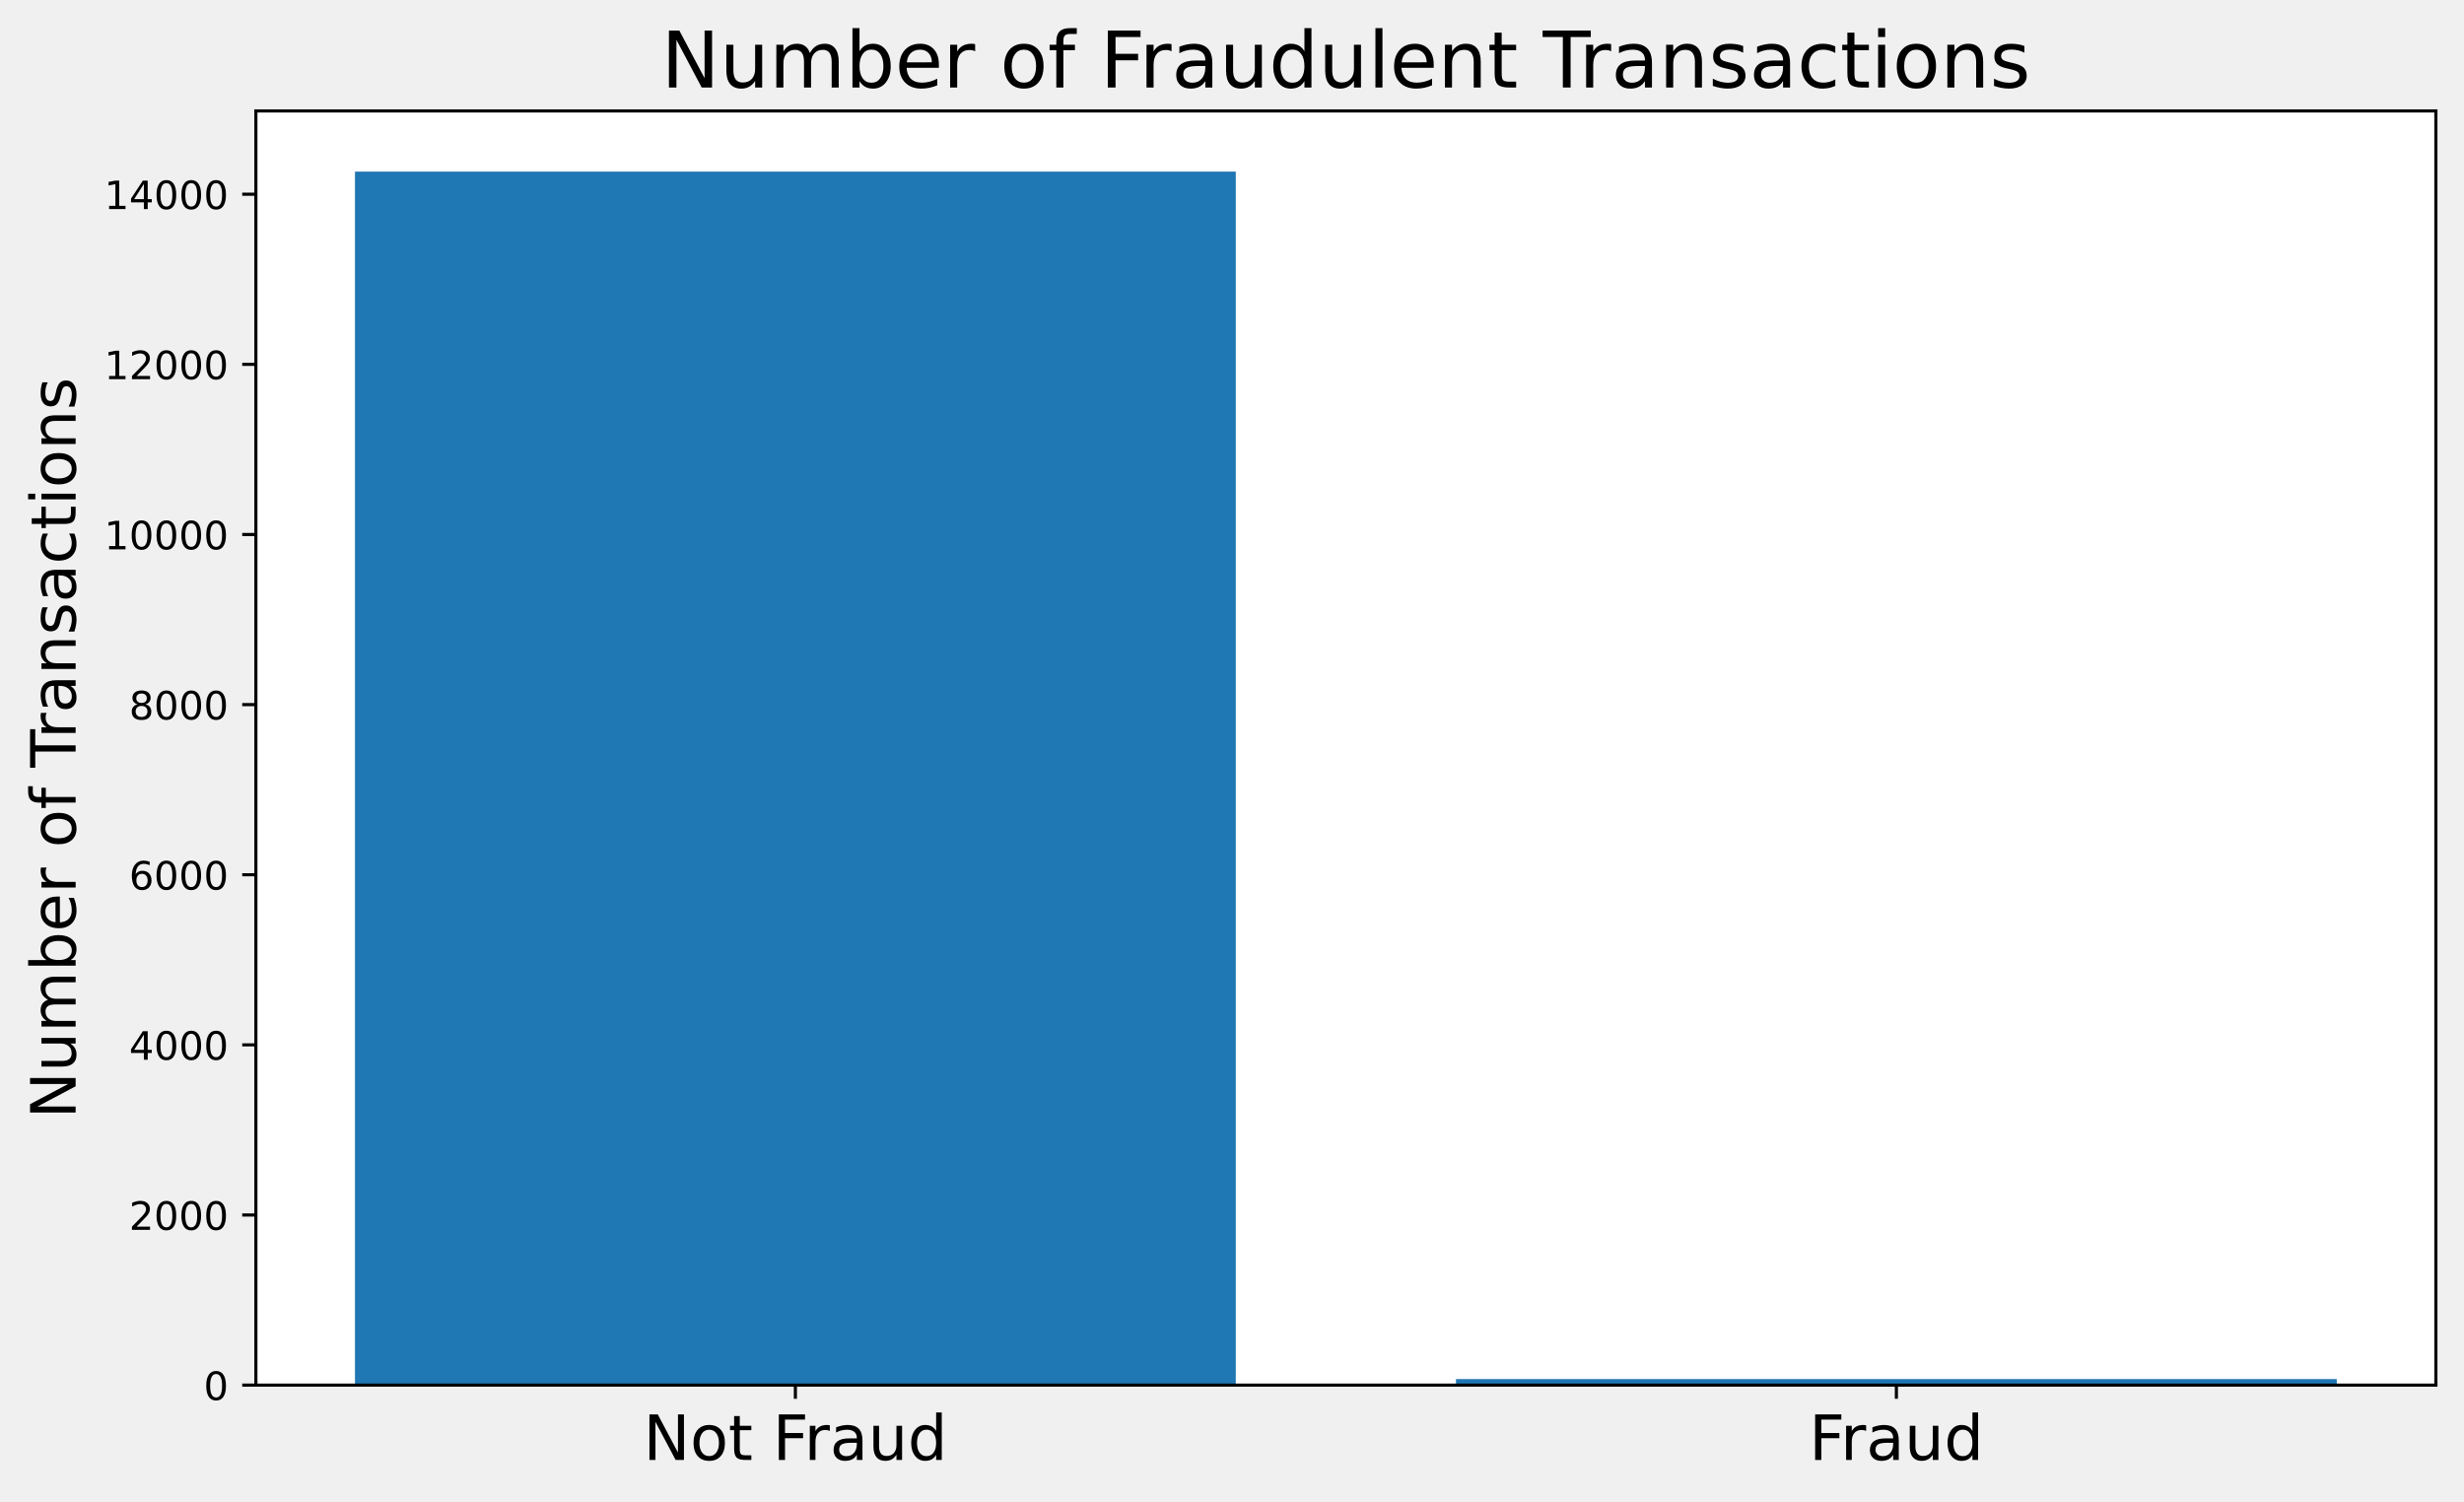
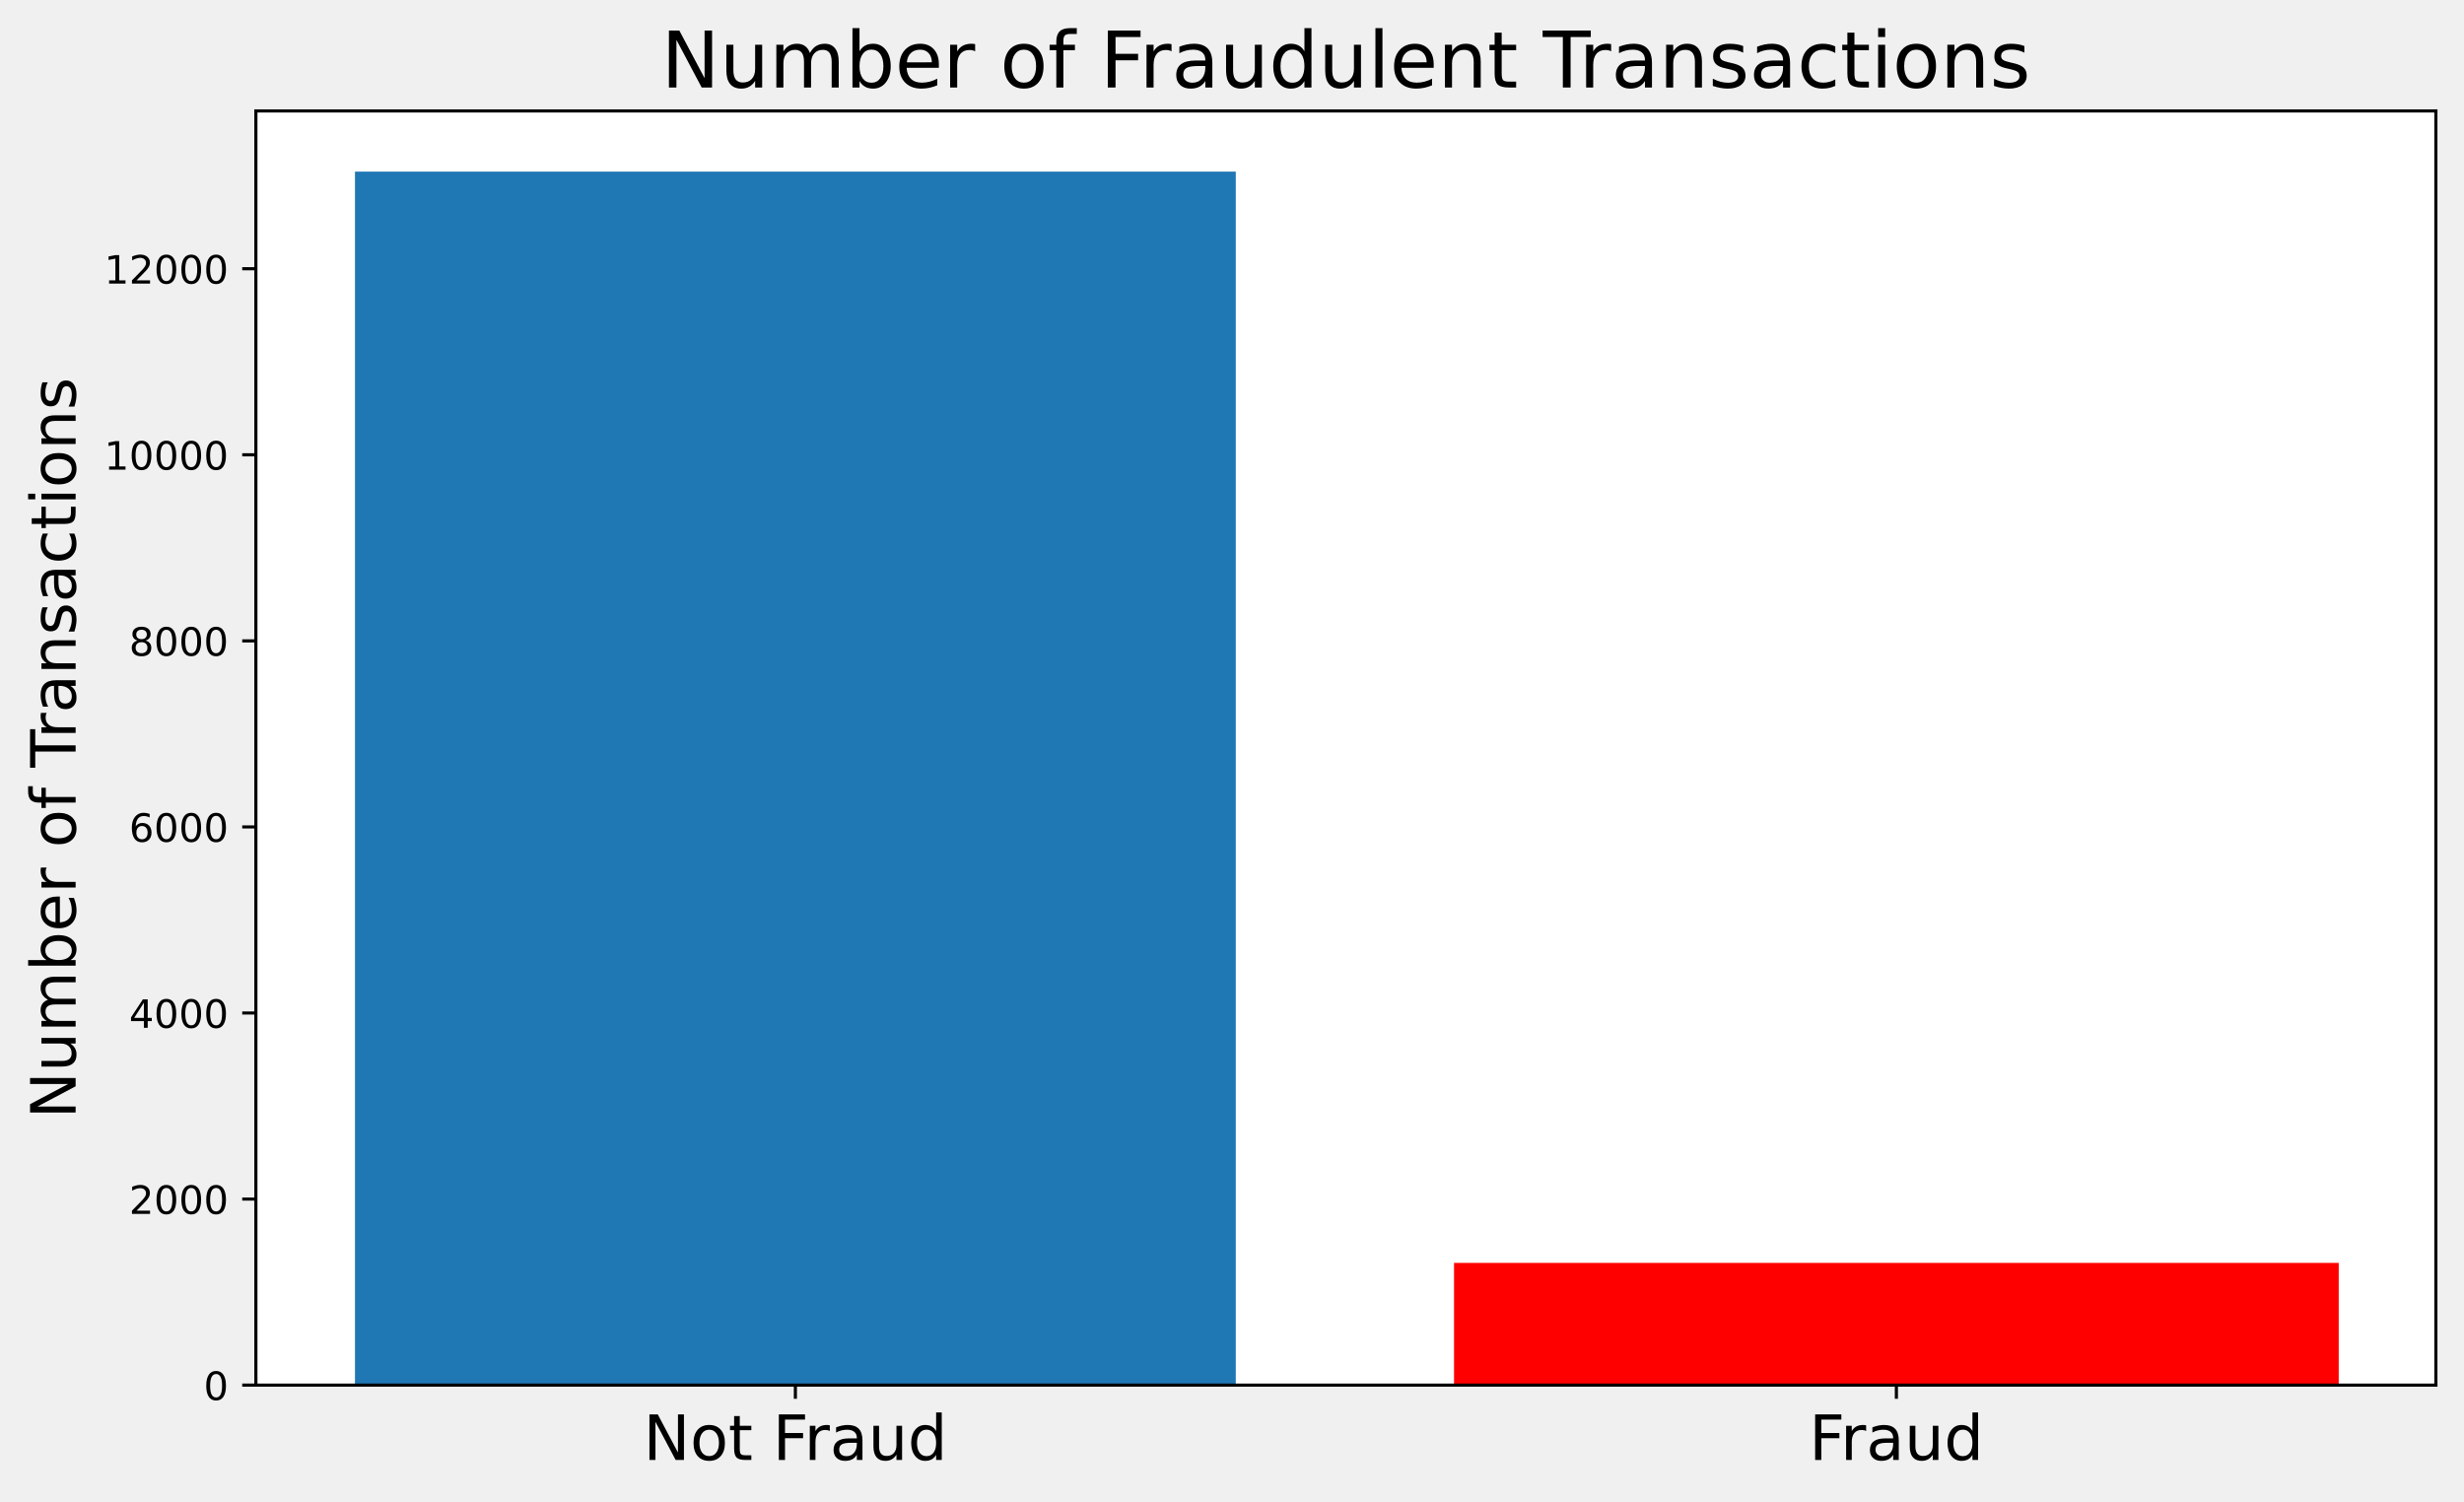
<svg xmlns="http://www.w3.org/2000/svg" xmlns:xlink="http://www.w3.org/1999/xlink" height="384.242pt" version="1.1" viewBox="0 0 630.697 384.242" width="630.697pt">
  <defs>
    <style type="text/css">*{stroke-linecap:butt;stroke-linejoin:round;}</style>
  </defs>
  <g id="figure_1">
    <g id="patch_1">
      <path d="M 0 384.242  L 630.697 384.242  L 630.697 0  L 0 0  z " style="fill:none;" />
    </g>
    <g id="axes_1">
      <g id="patch_2">
        <path d="M 65.498 354.557  L 623.497 354.557  L 623.497 28.397  L 65.498 28.397  z " style="fill:#ffffff;" />
      </g>
      <g id="patch_3">
-         <path clip-path="url(#p6e5a05fdd6)" d="M 90.861 354.557  L 316.316 354.557  L 316.316 43.928  L 90.861 43.928  z " style="fill:#1f77b4;" />
+         <path clip-path="url(#p338f23a383)" d="M 90.861 354.557  L 316.316 354.557  L 316.316 43.928  L 90.861 43.928  z " style="fill:#1f77b4;" />
      </g>
      <g id="patch_4">
-         <path clip-path="url(#p6e5a05fdd6)" d="M 372.679 354.557  L 598.134 354.557  L 598.134 353.011  L 372.679 353.011  z " style="fill:#1f77b4;" />
+         <path clip-path="url(#p338f23a383)" d="M 372.679 354.557  L 598.134 354.557  L 598.134 323.765  L 372.679 323.765  z " style="fill:#ff0000;stroke:#ff0000;stroke-linejoin:miter;" />
      </g>
      <g id="matplotlib.axis_1">
        <g id="xtick_1">
          <g id="line2d_1">
            <defs>
-               <path d="M 0 0  L 0 3.5  " id="m182693a8b9" style="stroke:#000000;stroke-width:0.8;" />
+               <path d="M 0 0  L 0 3.5  " id="mb46a50e522" style="stroke:#000000;stroke-width:0.8;" />
            </defs>
            <g>
-               <use style="stroke:#000000;stroke-width:0.8;" x="203.588" xlink:href="#m182693a8b9" y="354.557" />
+               <use style="stroke:#000000;stroke-width:0.8;" x="203.588" xlink:href="#mb46a50e522" y="354.557" />
            </g>
          </g>
          <g id="text_1">
            <g transform="translate(164.6684 373.7144)scale(0.16 -0.16)">
              <defs>
                <path d="M 9.812 72.906  L 23.094 72.906  L 55.422 11.922  L 55.422 72.906  L 64.984 72.906  L 64.984 0  L 51.703 0  L 19.391 60.984  L 19.391 0  L 9.812 0  z " id="DejaVuSans-78" />
                <path d="M 30.609 48.391  Q 23.391 48.391 19.188 42.75  Q 14.984 37.109 14.984 27.297  Q 14.984 17.484 19.156 11.844  Q 23.344 6.203 30.609 6.203  Q 37.797 6.203 41.984 11.859  Q 46.188 17.531 46.188 27.297  Q 46.188 37.016 41.984 42.703  Q 37.797 48.391 30.609 48.391  z M 30.609 56  Q 42.328 56 49.016 48.375  Q 55.719 40.766 55.719 27.297  Q 55.719 13.875 49.016 6.219  Q 42.328 -1.422 30.609 -1.422  Q 18.844 -1.422 12.172 6.219  Q 5.516 13.875 5.516 27.297  Q 5.516 40.766 12.172 48.375  Q 18.844 56 30.609 56  z " id="DejaVuSans-111" />
                <path d="M 18.312 70.219  L 18.312 54.688  L 36.812 54.688  L 36.812 47.703  L 18.312 47.703  L 18.312 18.016  Q 18.312 11.328 20.141 9.422  Q 21.969 7.516 27.594 7.516  L 36.812 7.516  L 36.812 0  L 27.594 0  Q 17.188 0 13.234 3.875  Q 9.281 7.766 9.281 18.016  L 9.281 47.703  L 2.688 47.703  L 2.688 54.688  L 9.281 54.688  L 9.281 70.219  z " id="DejaVuSans-116" />
                <path id="DejaVuSans-32" />
                <path d="M 9.812 72.906  L 51.703 72.906  L 51.703 64.594  L 19.672 64.594  L 19.672 43.109  L 48.578 43.109  L 48.578 34.812  L 19.672 34.812  L 19.672 0  L 9.812 0  z " id="DejaVuSans-70" />
                <path d="M 41.109 46.297  Q 39.594 47.172 37.812 47.578  Q 36.031 48 33.891 48  Q 26.266 48 22.188 43.047  Q 18.109 38.094 18.109 28.812  L 18.109 0  L 9.078 0  L 9.078 54.688  L 18.109 54.688  L 18.109 46.188  Q 20.953 51.172 25.484 53.578  Q 30.031 56 36.531 56  Q 37.453 56 38.578 55.875  Q 39.703 55.766 41.062 55.516  z " id="DejaVuSans-114" />
                <path d="M 34.281 27.484  Q 23.391 27.484 19.188 25  Q 14.984 22.516 14.984 16.5  Q 14.984 11.719 18.141 8.906  Q 21.297 6.109 26.703 6.109  Q 34.188 6.109 38.703 11.406  Q 43.219 16.703 43.219 25.484  L 43.219 27.484  z M 52.203 31.203  L 52.203 0  L 43.219 0  L 43.219 8.297  Q 40.141 3.328 35.547 0.953  Q 30.953 -1.422 24.312 -1.422  Q 15.922 -1.422 10.953 3.297  Q 6 8.016 6 15.922  Q 6 25.141 12.172 29.828  Q 18.359 34.516 30.609 34.516  L 43.219 34.516  L 43.219 35.406  Q 43.219 41.609 39.141 45  Q 35.062 48.391 27.688 48.391  Q 23 48.391 18.547 47.266  Q 14.109 46.141 10.016 43.891  L 10.016 52.203  Q 14.938 54.109 19.578 55.047  Q 24.219 56 28.609 56  Q 40.484 56 46.344 49.844  Q 52.203 43.703 52.203 31.203  z " id="DejaVuSans-97" />
                <path d="M 8.5 21.578  L 8.5 54.688  L 17.484 54.688  L 17.484 21.922  Q 17.484 14.156 20.5 10.266  Q 23.531 6.391 29.594 6.391  Q 36.859 6.391 41.078 11.031  Q 45.312 15.672 45.312 23.688  L 45.312 54.688  L 54.297 54.688  L 54.297 0  L 45.312 0  L 45.312 8.406  Q 42.047 3.422 37.719 1  Q 33.406 -1.422 27.688 -1.422  Q 18.266 -1.422 13.375 4.438  Q 8.5 10.297 8.5 21.578  z M 31.109 56  z " id="DejaVuSans-117" />
                <path d="M 45.406 46.391  L 45.406 75.984  L 54.391 75.984  L 54.391 0  L 45.406 0  L 45.406 8.203  Q 42.578 3.328 38.25 0.953  Q 33.938 -1.422 27.875 -1.422  Q 17.969 -1.422 11.734 6.484  Q 5.516 14.406 5.516 27.297  Q 5.516 40.188 11.734 48.094  Q 17.969 56 27.875 56  Q 33.938 56 38.25 53.625  Q 42.578 51.266 45.406 46.391  z M 14.797 27.297  Q 14.797 17.391 18.875 11.75  Q 22.953 6.109 30.078 6.109  Q 37.203 6.109 41.297 11.75  Q 45.406 17.391 45.406 27.297  Q 45.406 37.203 41.297 42.844  Q 37.203 48.484 30.078 48.484  Q 22.953 48.484 18.875 42.844  Q 14.797 37.203 14.797 27.297  z " id="DejaVuSans-100" />
              </defs>
              <use xlink:href="#DejaVuSans-78" />
              <use x="74.805" xlink:href="#DejaVuSans-111" />
              <use x="135.986" xlink:href="#DejaVuSans-116" />
              <use x="175.195" xlink:href="#DejaVuSans-32" />
              <use x="206.982" xlink:href="#DejaVuSans-70" />
              <use x="257.252" xlink:href="#DejaVuSans-114" />
              <use x="298.365" xlink:href="#DejaVuSans-97" />
              <use x="359.645" xlink:href="#DejaVuSans-117" />
              <use x="423.023" xlink:href="#DejaVuSans-100" />
            </g>
          </g>
        </g>
        <g id="xtick_2">
          <g id="line2d_2">
            <g>
-               <use style="stroke:#000000;stroke-width:0.8;" x="485.407" xlink:href="#m182693a8b9" y="354.557" />
+               <use style="stroke:#000000;stroke-width:0.8;" x="485.407" xlink:href="#mb46a50e522" y="354.557" />
            </g>
          </g>
          <g id="text_2">
            <g transform="translate(463.0453 373.7144)scale(0.16 -0.16)">
              <use xlink:href="#DejaVuSans-70" />
              <use x="50.27" xlink:href="#DejaVuSans-114" />
              <use x="91.383" xlink:href="#DejaVuSans-97" />
              <use x="152.662" xlink:href="#DejaVuSans-117" />
              <use x="216.041" xlink:href="#DejaVuSans-100" />
            </g>
          </g>
        </g>
      </g>
      <g id="matplotlib.axis_2">
        <g id="ytick_1">
          <g id="line2d_3">
            <defs>
-               <path d="M 0 0  L -3.5 0  " id="m8551f0dce3" style="stroke:#000000;stroke-width:0.8;" />
+               <path d="M 0 0  L -3.5 0  " id="m1a42657490" style="stroke:#000000;stroke-width:0.8;" />
            </defs>
            <g>
-               <use style="stroke:#000000;stroke-width:0.8;" x="65.498" xlink:href="#m8551f0dce3" y="354.557" />
+               <use style="stroke:#000000;stroke-width:0.8;" x="65.498" xlink:href="#m1a42657490" y="354.557" />
            </g>
          </g>
          <g id="text_3">
            <g transform="translate(52.135 358.3561)scale(0.1 -0.1)">
              <defs>
                <path d="M 31.781 66.406  Q 24.172 66.406 20.328 58.906  Q 16.5 51.422 16.5 36.375  Q 16.5 21.391 20.328 13.891  Q 24.172 6.391 31.781 6.391  Q 39.453 6.391 43.281 13.891  Q 47.125 21.391 47.125 36.375  Q 47.125 51.422 43.281 58.906  Q 39.453 66.406 31.781 66.406  z M 31.781 74.219  Q 44.047 74.219 50.516 64.516  Q 56.984 54.828 56.984 36.375  Q 56.984 17.969 50.516 8.266  Q 44.047 -1.422 31.781 -1.422  Q 19.531 -1.422 13.062 8.266  Q 6.594 17.969 6.594 36.375  Q 6.594 54.828 13.062 64.516  Q 19.531 74.219 31.781 74.219  z " id="DejaVuSans-48" />
              </defs>
              <use xlink:href="#DejaVuSans-48" />
            </g>
          </g>
        </g>
        <g id="ytick_2">
          <g id="line2d_4">
            <g>
-               <use style="stroke:#000000;stroke-width:0.8;" x="65.498" xlink:href="#m8551f0dce3" y="311.009" />
+               <use style="stroke:#000000;stroke-width:0.8;" x="65.498" xlink:href="#m1a42657490" y="306.929" />
            </g>
          </g>
          <g id="text_4">
-             <g transform="translate(33.0475 314.808)scale(0.1 -0.1)">
+             <g transform="translate(33.0475 310.7283)scale(0.1 -0.1)">
              <defs>
                <path d="M 19.188 8.297  L 53.609 8.297  L 53.609 0  L 7.328 0  L 7.328 8.297  Q 12.938 14.109 22.625 23.891  Q 32.328 33.688 34.812 36.531  Q 39.547 41.844 41.422 45.531  Q 43.312 49.219 43.312 52.781  Q 43.312 58.594 39.234 62.25  Q 35.156 65.922 28.609 65.922  Q 23.969 65.922 18.812 64.312  Q 13.672 62.703 7.812 59.422  L 7.812 69.391  Q 13.766 71.781 18.938 73  Q 24.125 74.219 28.422 74.219  Q 39.75 74.219 46.484 68.547  Q 53.219 62.891 53.219 53.422  Q 53.219 48.922 51.531 44.891  Q 49.859 40.875 45.406 35.406  Q 44.188 33.984 37.641 27.219  Q 31.109 20.453 19.188 8.297  z " id="DejaVuSans-50" />
              </defs>
              <use xlink:href="#DejaVuSans-50" />
              <use x="63.623" xlink:href="#DejaVuSans-48" />
              <use x="127.246" xlink:href="#DejaVuSans-48" />
              <use x="190.869" xlink:href="#DejaVuSans-48" />
            </g>
          </g>
        </g>
        <g id="ytick_3">
          <g id="line2d_5">
            <g>
-               <use style="stroke:#000000;stroke-width:0.8;" x="65.498" xlink:href="#m8551f0dce3" y="267.461" />
+               <use style="stroke:#000000;stroke-width:0.8;" x="65.498" xlink:href="#m1a42657490" y="259.301" />
            </g>
          </g>
          <g id="text_5">
-             <g transform="translate(33.0475 271.2599)scale(0.1 -0.1)">
+             <g transform="translate(33.0475 263.1005)scale(0.1 -0.1)">
              <defs>
                <path d="M 37.797 64.312  L 12.891 25.391  L 37.797 25.391  z M 35.203 72.906  L 47.609 72.906  L 47.609 25.391  L 58.016 25.391  L 58.016 17.188  L 47.609 17.188  L 47.609 0  L 37.797 0  L 37.797 17.188  L 4.891 17.188  L 4.891 26.703  z " id="DejaVuSans-52" />
              </defs>
              <use xlink:href="#DejaVuSans-52" />
              <use x="63.623" xlink:href="#DejaVuSans-48" />
              <use x="127.246" xlink:href="#DejaVuSans-48" />
              <use x="190.869" xlink:href="#DejaVuSans-48" />
            </g>
          </g>
        </g>
        <g id="ytick_4">
          <g id="line2d_6">
            <g>
-               <use style="stroke:#000000;stroke-width:0.8;" x="65.498" xlink:href="#m8551f0dce3" y="223.913" />
+               <use style="stroke:#000000;stroke-width:0.8;" x="65.498" xlink:href="#m1a42657490" y="211.673" />
            </g>
          </g>
          <g id="text_6">
-             <g transform="translate(33.0475 227.7118)scale(0.1 -0.1)">
+             <g transform="translate(33.0475 215.4727)scale(0.1 -0.1)">
              <defs>
                <path d="M 33.016 40.375  Q 26.375 40.375 22.484 35.828  Q 18.609 31.297 18.609 23.391  Q 18.609 15.531 22.484 10.953  Q 26.375 6.391 33.016 6.391  Q 39.656 6.391 43.531 10.953  Q 47.406 15.531 47.406 23.391  Q 47.406 31.297 43.531 35.828  Q 39.656 40.375 33.016 40.375  z M 52.594 71.297  L 52.594 62.312  Q 48.875 64.062 45.094 64.984  Q 41.312 65.922 37.594 65.922  Q 27.828 65.922 22.672 59.328  Q 17.531 52.734 16.797 39.406  Q 19.672 43.656 24.016 45.922  Q 28.375 48.188 33.594 48.188  Q 44.578 48.188 50.953 41.516  Q 57.328 34.859 57.328 23.391  Q 57.328 12.156 50.688 5.359  Q 44.047 -1.422 33.016 -1.422  Q 20.359 -1.422 13.672 8.266  Q 6.984 17.969 6.984 36.375  Q 6.984 53.656 15.188 63.938  Q 23.391 74.219 37.203 74.219  Q 40.922 74.219 44.703 73.484  Q 48.484 72.75 52.594 71.297  z " id="DejaVuSans-54" />
              </defs>
              <use xlink:href="#DejaVuSans-54" />
              <use x="63.623" xlink:href="#DejaVuSans-48" />
              <use x="127.246" xlink:href="#DejaVuSans-48" />
              <use x="190.869" xlink:href="#DejaVuSans-48" />
            </g>
          </g>
        </g>
        <g id="ytick_5">
          <g id="line2d_7">
            <g>
-               <use style="stroke:#000000;stroke-width:0.8;" x="65.498" xlink:href="#m8551f0dce3" y="180.364" />
+               <use style="stroke:#000000;stroke-width:0.8;" x="65.498" xlink:href="#m1a42657490" y="164.046" />
            </g>
          </g>
          <g id="text_7">
-             <g transform="translate(33.0475 184.1637)scale(0.1 -0.1)">
+             <g transform="translate(33.0475 167.8449)scale(0.1 -0.1)">
              <defs>
                <path d="M 31.781 34.625  Q 24.75 34.625 20.719 30.859  Q 16.703 27.094 16.703 20.516  Q 16.703 13.922 20.719 10.156  Q 24.75 6.391 31.781 6.391  Q 38.812 6.391 42.859 10.172  Q 46.922 13.969 46.922 20.516  Q 46.922 27.094 42.891 30.859  Q 38.875 34.625 31.781 34.625  z M 21.922 38.812  Q 15.578 40.375 12.031 44.719  Q 8.5 49.078 8.5 55.328  Q 8.5 64.062 14.719 69.141  Q 20.953 74.219 31.781 74.219  Q 42.672 74.219 48.875 69.141  Q 55.078 64.062 55.078 55.328  Q 55.078 49.078 51.531 44.719  Q 48 40.375 41.703 38.812  Q 48.828 37.156 52.797 32.312  Q 56.781 27.484 56.781 20.516  Q 56.781 9.906 50.312 4.234  Q 43.844 -1.422 31.781 -1.422  Q 19.734 -1.422 13.25 4.234  Q 6.781 9.906 6.781 20.516  Q 6.781 27.484 10.781 32.312  Q 14.797 37.156 21.922 38.812  z M 18.312 54.391  Q 18.312 48.734 21.844 45.562  Q 25.391 42.391 31.781 42.391  Q 38.141 42.391 41.719 45.562  Q 45.312 48.734 45.312 54.391  Q 45.312 60.062 41.719 63.234  Q 38.141 66.406 31.781 66.406  Q 25.391 66.406 21.844 63.234  Q 18.312 60.062 18.312 54.391  z " id="DejaVuSans-56" />
              </defs>
              <use xlink:href="#DejaVuSans-56" />
              <use x="63.623" xlink:href="#DejaVuSans-48" />
              <use x="127.246" xlink:href="#DejaVuSans-48" />
              <use x="190.869" xlink:href="#DejaVuSans-48" />
            </g>
          </g>
        </g>
        <g id="ytick_6">
          <g id="line2d_8">
            <g>
-               <use style="stroke:#000000;stroke-width:0.8;" x="65.498" xlink:href="#m8551f0dce3" y="136.816" />
+               <use style="stroke:#000000;stroke-width:0.8;" x="65.498" xlink:href="#m1a42657490" y="116.418" />
            </g>
          </g>
          <g id="text_8">
-             <g transform="translate(26.685 140.6156)scale(0.1 -0.1)">
+             <g transform="translate(26.685 120.217)scale(0.1 -0.1)">
              <defs>
                <path d="M 12.406 8.297  L 28.516 8.297  L 28.516 63.922  L 10.984 60.406  L 10.984 69.391  L 28.422 72.906  L 38.281 72.906  L 38.281 8.297  L 54.391 8.297  L 54.391 0  L 12.406 0  z " id="DejaVuSans-49" />
              </defs>
              <use xlink:href="#DejaVuSans-49" />
              <use x="63.623" xlink:href="#DejaVuSans-48" />
              <use x="127.246" xlink:href="#DejaVuSans-48" />
              <use x="190.869" xlink:href="#DejaVuSans-48" />
              <use x="254.492" xlink:href="#DejaVuSans-48" />
            </g>
          </g>
        </g>
        <g id="ytick_7">
          <g id="line2d_9">
            <g>
-               <use style="stroke:#000000;stroke-width:0.8;" x="65.498" xlink:href="#m8551f0dce3" y="93.268" />
+               <use style="stroke:#000000;stroke-width:0.8;" x="65.498" xlink:href="#m1a42657490" y="68.79" />
            </g>
          </g>
          <g id="text_9">
-             <g transform="translate(26.685 97.06752)scale(0.1 -0.1)">
+             <g transform="translate(26.685 72.58924)scale(0.1 -0.1)">
              <use xlink:href="#DejaVuSans-49" />
              <use x="63.623" xlink:href="#DejaVuSans-50" />
              <use x="127.246" xlink:href="#DejaVuSans-48" />
              <use x="190.869" xlink:href="#DejaVuSans-48" />
              <use x="254.492" xlink:href="#DejaVuSans-48" />
            </g>
          </g>
        </g>
-         <g id="ytick_8">
-           <g id="line2d_10">
-             <g>
-               <use style="stroke:#000000;stroke-width:0.8;" x="65.498" xlink:href="#m8551f0dce3" y="49.72" />
-             </g>
-           </g>
-           <g id="text_10">
-             <g transform="translate(26.685 53.51942)scale(0.1 -0.1)">
-               <use xlink:href="#DejaVuSans-49" />
-               <use x="63.623" xlink:href="#DejaVuSans-52" />
-               <use x="127.246" xlink:href="#DejaVuSans-48" />
-               <use x="190.869" xlink:href="#DejaVuSans-48" />
-               <use x="254.492" xlink:href="#DejaVuSans-48" />
-             </g>
-           </g>
-         </g>
-         <g id="text_11">
+         <g id="text_10">
          <g transform="translate(19.3575 286.3381)rotate(-90)scale(0.16 -0.16)">
            <defs>
              <path d="M 52 44.188  Q 55.375 50.25 60.062 53.125  Q 64.75 56 71.094 56  Q 79.641 56 84.281 50.016  Q 88.922 44.047 88.922 33.016  L 88.922 0  L 79.891 0  L 79.891 32.719  Q 79.891 40.578 77.094 44.375  Q 74.312 48.188 68.609 48.188  Q 61.625 48.188 57.562 43.547  Q 53.516 38.922 53.516 30.906  L 53.516 0  L 44.484 0  L 44.484 32.719  Q 44.484 40.625 41.703 44.406  Q 38.922 48.188 33.109 48.188  Q 26.219 48.188 22.156 43.531  Q 18.109 38.875 18.109 30.906  L 18.109 0  L 9.078 0  L 9.078 54.688  L 18.109 54.688  L 18.109 46.188  Q 21.188 51.219 25.484 53.609  Q 29.781 56 35.688 56  Q 41.656 56 45.828 52.969  Q 50 49.953 52 44.188  z " id="DejaVuSans-109" />
              <path d="M 48.688 27.297  Q 48.688 37.203 44.609 42.844  Q 40.531 48.484 33.406 48.484  Q 26.266 48.484 22.188 42.844  Q 18.109 37.203 18.109 27.297  Q 18.109 17.391 22.188 11.75  Q 26.266 6.109 33.406 6.109  Q 40.531 6.109 44.609 11.75  Q 48.688 17.391 48.688 27.297  z M 18.109 46.391  Q 20.953 51.266 25.266 53.625  Q 29.594 56 35.594 56  Q 45.562 56 51.781 48.094  Q 58.016 40.188 58.016 27.297  Q 58.016 14.406 51.781 6.484  Q 45.562 -1.422 35.594 -1.422  Q 29.594 -1.422 25.266 0.953  Q 20.953 3.328 18.109 8.203  L 18.109 0  L 9.078 0  L 9.078 75.984  L 18.109 75.984  z " id="DejaVuSans-98" />
              <path d="M 56.203 29.594  L 56.203 25.203  L 14.891 25.203  Q 15.484 15.922 20.484 11.062  Q 25.484 6.203 34.422 6.203  Q 39.594 6.203 44.453 7.469  Q 49.312 8.734 54.109 11.281  L 54.109 2.781  Q 49.266 0.734 44.188 -0.344  Q 39.109 -1.422 33.891 -1.422  Q 20.797 -1.422 13.156 6.188  Q 5.516 13.812 5.516 26.812  Q 5.516 40.234 12.766 48.109  Q 20.016 56 32.328 56  Q 43.359 56 49.781 48.891  Q 56.203 41.797 56.203 29.594  z M 47.219 32.234  Q 47.125 39.594 43.094 43.984  Q 39.062 48.391 32.422 48.391  Q 24.906 48.391 20.391 44.141  Q 15.875 39.891 15.188 32.172  z " id="DejaVuSans-101" />
              <path d="M 37.109 75.984  L 37.109 68.5  L 28.516 68.5  Q 23.688 68.5 21.797 66.547  Q 19.922 64.594 19.922 59.516  L 19.922 54.688  L 34.719 54.688  L 34.719 47.703  L 19.922 47.703  L 19.922 0  L 10.891 0  L 10.891 47.703  L 2.297 47.703  L 2.297 54.688  L 10.891 54.688  L 10.891 58.5  Q 10.891 67.625 15.141 71.797  Q 19.391 75.984 28.609 75.984  z " id="DejaVuSans-102" />
              <path d="M -0.297 72.906  L 61.375 72.906  L 61.375 64.594  L 35.5 64.594  L 35.5 0  L 25.594 0  L 25.594 64.594  L -0.297 64.594  z " id="DejaVuSans-84" />
              <path d="M 54.891 33.016  L 54.891 0  L 45.906 0  L 45.906 32.719  Q 45.906 40.484 42.875 44.328  Q 39.844 48.188 33.797 48.188  Q 26.516 48.188 22.312 43.547  Q 18.109 38.922 18.109 30.906  L 18.109 0  L 9.078 0  L 9.078 54.688  L 18.109 54.688  L 18.109 46.188  Q 21.344 51.125 25.703 53.562  Q 30.078 56 35.797 56  Q 45.219 56 50.047 50.172  Q 54.891 44.344 54.891 33.016  z " id="DejaVuSans-110" />
              <path d="M 44.281 53.078  L 44.281 44.578  Q 40.484 46.531 36.375 47.5  Q 32.281 48.484 27.875 48.484  Q 21.188 48.484 17.844 46.438  Q 14.5 44.391 14.5 40.281  Q 14.5 37.156 16.891 35.375  Q 19.281 33.594 26.516 31.984  L 29.594 31.297  Q 39.156 29.25 43.188 25.516  Q 47.219 21.781 47.219 15.094  Q 47.219 7.469 41.188 3.016  Q 35.156 -1.422 24.609 -1.422  Q 20.219 -1.422 15.453 -0.562  Q 10.688 0.297 5.422 2  L 5.422 11.281  Q 10.406 8.688 15.234 7.391  Q 20.062 6.109 24.812 6.109  Q 31.156 6.109 34.562 8.281  Q 37.984 10.453 37.984 14.406  Q 37.984 18.062 35.516 20.016  Q 33.062 21.969 24.703 23.781  L 21.578 24.516  Q 13.234 26.266 9.516 29.906  Q 5.812 33.547 5.812 39.891  Q 5.812 47.609 11.281 51.797  Q 16.75 56 26.812 56  Q 31.781 56 36.172 55.266  Q 40.578 54.547 44.281 53.078  z " id="DejaVuSans-115" />
              <path d="M 48.781 52.594  L 48.781 44.188  Q 44.969 46.297 41.141 47.344  Q 37.312 48.391 33.406 48.391  Q 24.656 48.391 19.812 42.844  Q 14.984 37.312 14.984 27.297  Q 14.984 17.281 19.812 11.734  Q 24.656 6.203 33.406 6.203  Q 37.312 6.203 41.141 7.25  Q 44.969 8.297 48.781 10.406  L 48.781 2.094  Q 45.016 0.344 40.984 -0.531  Q 36.969 -1.422 32.422 -1.422  Q 20.062 -1.422 12.781 6.344  Q 5.516 14.109 5.516 27.297  Q 5.516 40.672 12.859 48.328  Q 20.219 56 33.016 56  Q 37.156 56 41.109 55.141  Q 45.062 54.297 48.781 52.594  z " id="DejaVuSans-99" />
              <path d="M 9.422 54.688  L 18.406 54.688  L 18.406 0  L 9.422 0  z M 9.422 75.984  L 18.406 75.984  L 18.406 64.594  L 9.422 64.594  z " id="DejaVuSans-105" />
            </defs>
            <use xlink:href="#DejaVuSans-78" />
            <use x="74.805" xlink:href="#DejaVuSans-117" />
            <use x="138.184" xlink:href="#DejaVuSans-109" />
            <use x="235.596" xlink:href="#DejaVuSans-98" />
            <use x="299.072" xlink:href="#DejaVuSans-101" />
            <use x="360.596" xlink:href="#DejaVuSans-114" />
            <use x="401.709" xlink:href="#DejaVuSans-32" />
            <use x="433.496" xlink:href="#DejaVuSans-111" />
            <use x="494.678" xlink:href="#DejaVuSans-102" />
            <use x="529.883" xlink:href="#DejaVuSans-32" />
            <use x="561.67" xlink:href="#DejaVuSans-84" />
            <use x="608.004" xlink:href="#DejaVuSans-114" />
            <use x="649.117" xlink:href="#DejaVuSans-97" />
            <use x="710.396" xlink:href="#DejaVuSans-110" />
            <use x="773.775" xlink:href="#DejaVuSans-115" />
            <use x="825.875" xlink:href="#DejaVuSans-97" />
            <use x="887.154" xlink:href="#DejaVuSans-99" />
            <use x="942.135" xlink:href="#DejaVuSans-116" />
            <use x="981.344" xlink:href="#DejaVuSans-105" />
            <use x="1009.127" xlink:href="#DejaVuSans-111" />
            <use x="1070.309" xlink:href="#DejaVuSans-110" />
            <use x="1133.688" xlink:href="#DejaVuSans-115" />
          </g>
        </g>
      </g>
      <g id="patch_5">
        <path d="M 65.498 354.557  L 65.498 28.397  " style="fill:none;stroke:#000000;stroke-linecap:square;stroke-linejoin:miter;stroke-width:0.8;" />
      </g>
      <g id="patch_6">
        <path d="M 623.497 354.557  L 623.497 28.397  " style="fill:none;stroke:#000000;stroke-linecap:square;stroke-linejoin:miter;stroke-width:0.8;" />
      </g>
      <g id="patch_7">
        <path d="M 65.498 354.557  L 623.497 354.557  " style="fill:none;stroke:#000000;stroke-linecap:square;stroke-linejoin:miter;stroke-width:0.8;" />
      </g>
      <g id="patch_8">
        <path d="M 65.498 28.397  L 623.497 28.397  " style="fill:none;stroke:#000000;stroke-linecap:square;stroke-linejoin:miter;stroke-width:0.8;" />
      </g>
-       <g id="text_12">
+       <g id="text_11">
        <g transform="translate(169.2647 22.39688)scale(0.2 -0.2)">
          <defs>
            <path d="M 9.422 75.984  L 18.406 75.984  L 18.406 0  L 9.422 0  z " id="DejaVuSans-108" />
          </defs>
          <use xlink:href="#DejaVuSans-78" />
          <use x="74.805" xlink:href="#DejaVuSans-117" />
          <use x="138.184" xlink:href="#DejaVuSans-109" />
          <use x="235.596" xlink:href="#DejaVuSans-98" />
          <use x="299.072" xlink:href="#DejaVuSans-101" />
          <use x="360.596" xlink:href="#DejaVuSans-114" />
          <use x="401.709" xlink:href="#DejaVuSans-32" />
          <use x="433.496" xlink:href="#DejaVuSans-111" />
          <use x="494.678" xlink:href="#DejaVuSans-102" />
          <use x="529.883" xlink:href="#DejaVuSans-32" />
          <use x="561.67" xlink:href="#DejaVuSans-70" />
          <use x="611.939" xlink:href="#DejaVuSans-114" />
          <use x="653.053" xlink:href="#DejaVuSans-97" />
          <use x="714.332" xlink:href="#DejaVuSans-117" />
          <use x="777.711" xlink:href="#DejaVuSans-100" />
          <use x="841.188" xlink:href="#DejaVuSans-117" />
          <use x="904.566" xlink:href="#DejaVuSans-108" />
          <use x="932.35" xlink:href="#DejaVuSans-101" />
          <use x="993.873" xlink:href="#DejaVuSans-110" />
          <use x="1057.252" xlink:href="#DejaVuSans-116" />
          <use x="1096.461" xlink:href="#DejaVuSans-32" />
          <use x="1128.248" xlink:href="#DejaVuSans-84" />
          <use x="1174.582" xlink:href="#DejaVuSans-114" />
          <use x="1215.695" xlink:href="#DejaVuSans-97" />
          <use x="1276.975" xlink:href="#DejaVuSans-110" />
          <use x="1340.354" xlink:href="#DejaVuSans-115" />
          <use x="1392.453" xlink:href="#DejaVuSans-97" />
          <use x="1453.732" xlink:href="#DejaVuSans-99" />
          <use x="1508.713" xlink:href="#DejaVuSans-116" />
          <use x="1547.922" xlink:href="#DejaVuSans-105" />
          <use x="1575.705" xlink:href="#DejaVuSans-111" />
          <use x="1636.887" xlink:href="#DejaVuSans-110" />
          <use x="1700.266" xlink:href="#DejaVuSans-115" />
        </g>
      </g>
    </g>
  </g>
  <defs>
-     <clipPath id="p6e5a05fdd6">
+     <clipPath id="p338f23a383">
      <rect height="326.16" width="558" x="65.498" y="28.397" />
    </clipPath>
  </defs>
</svg>
